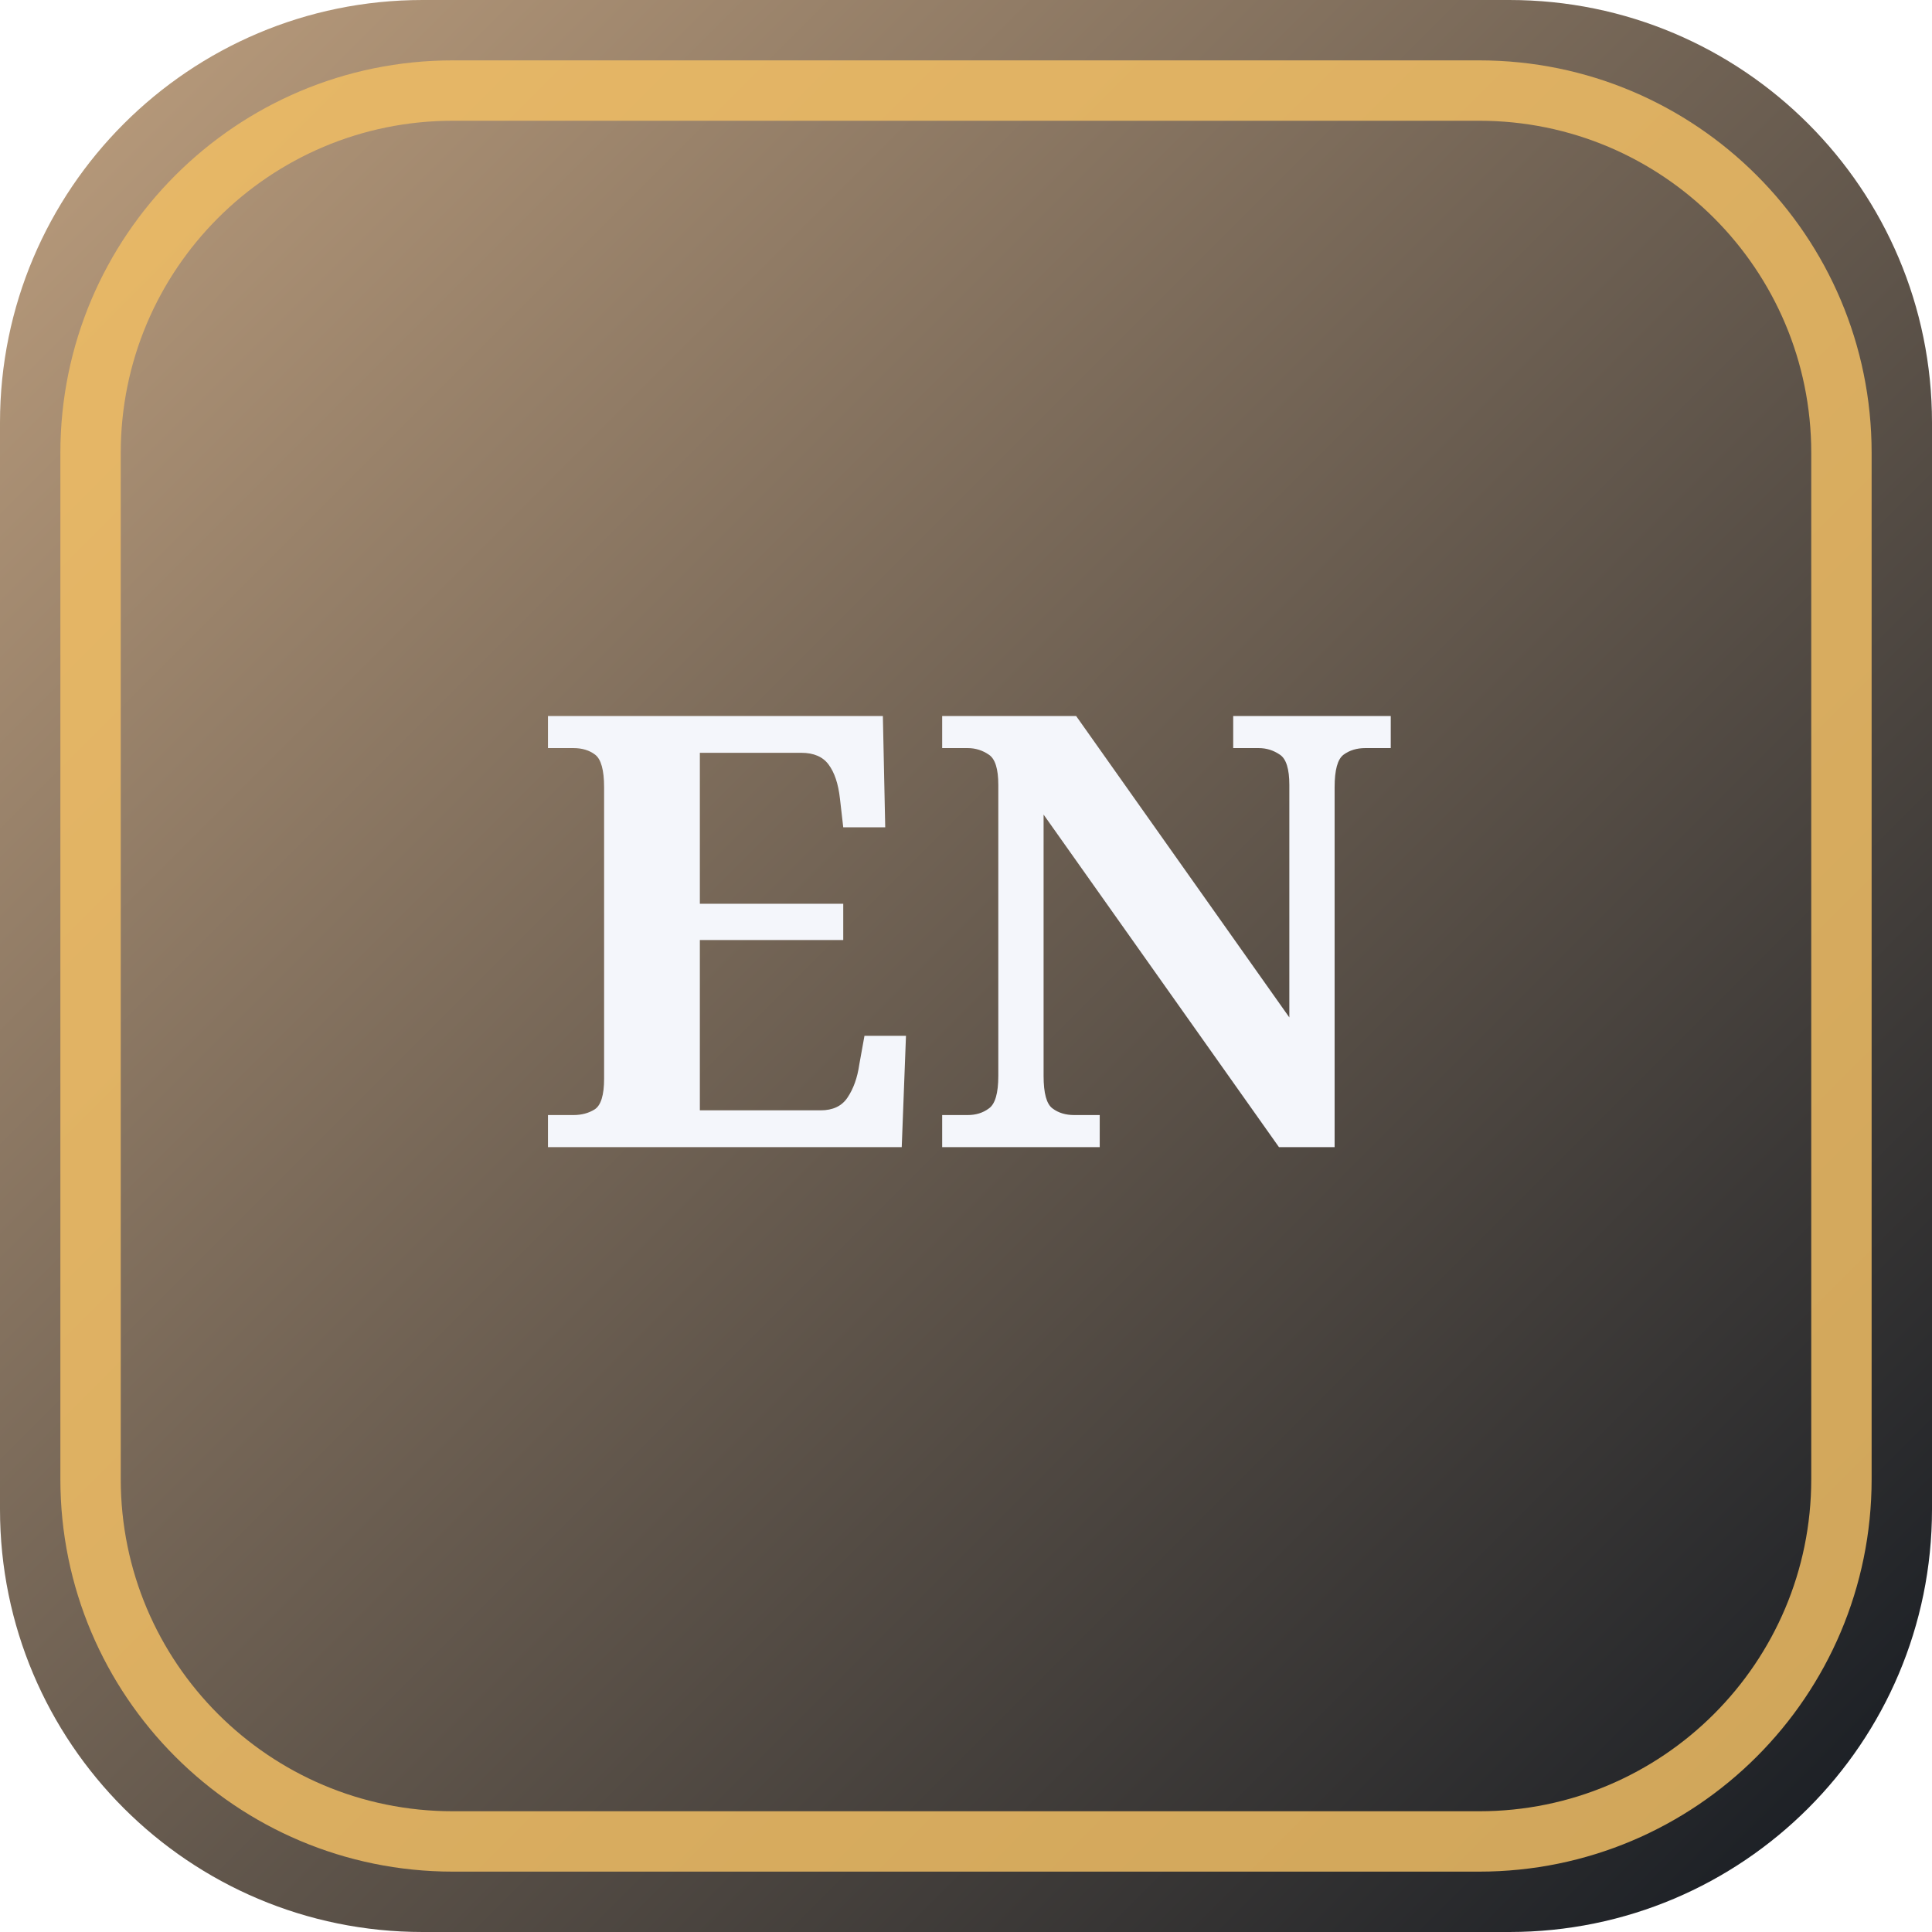
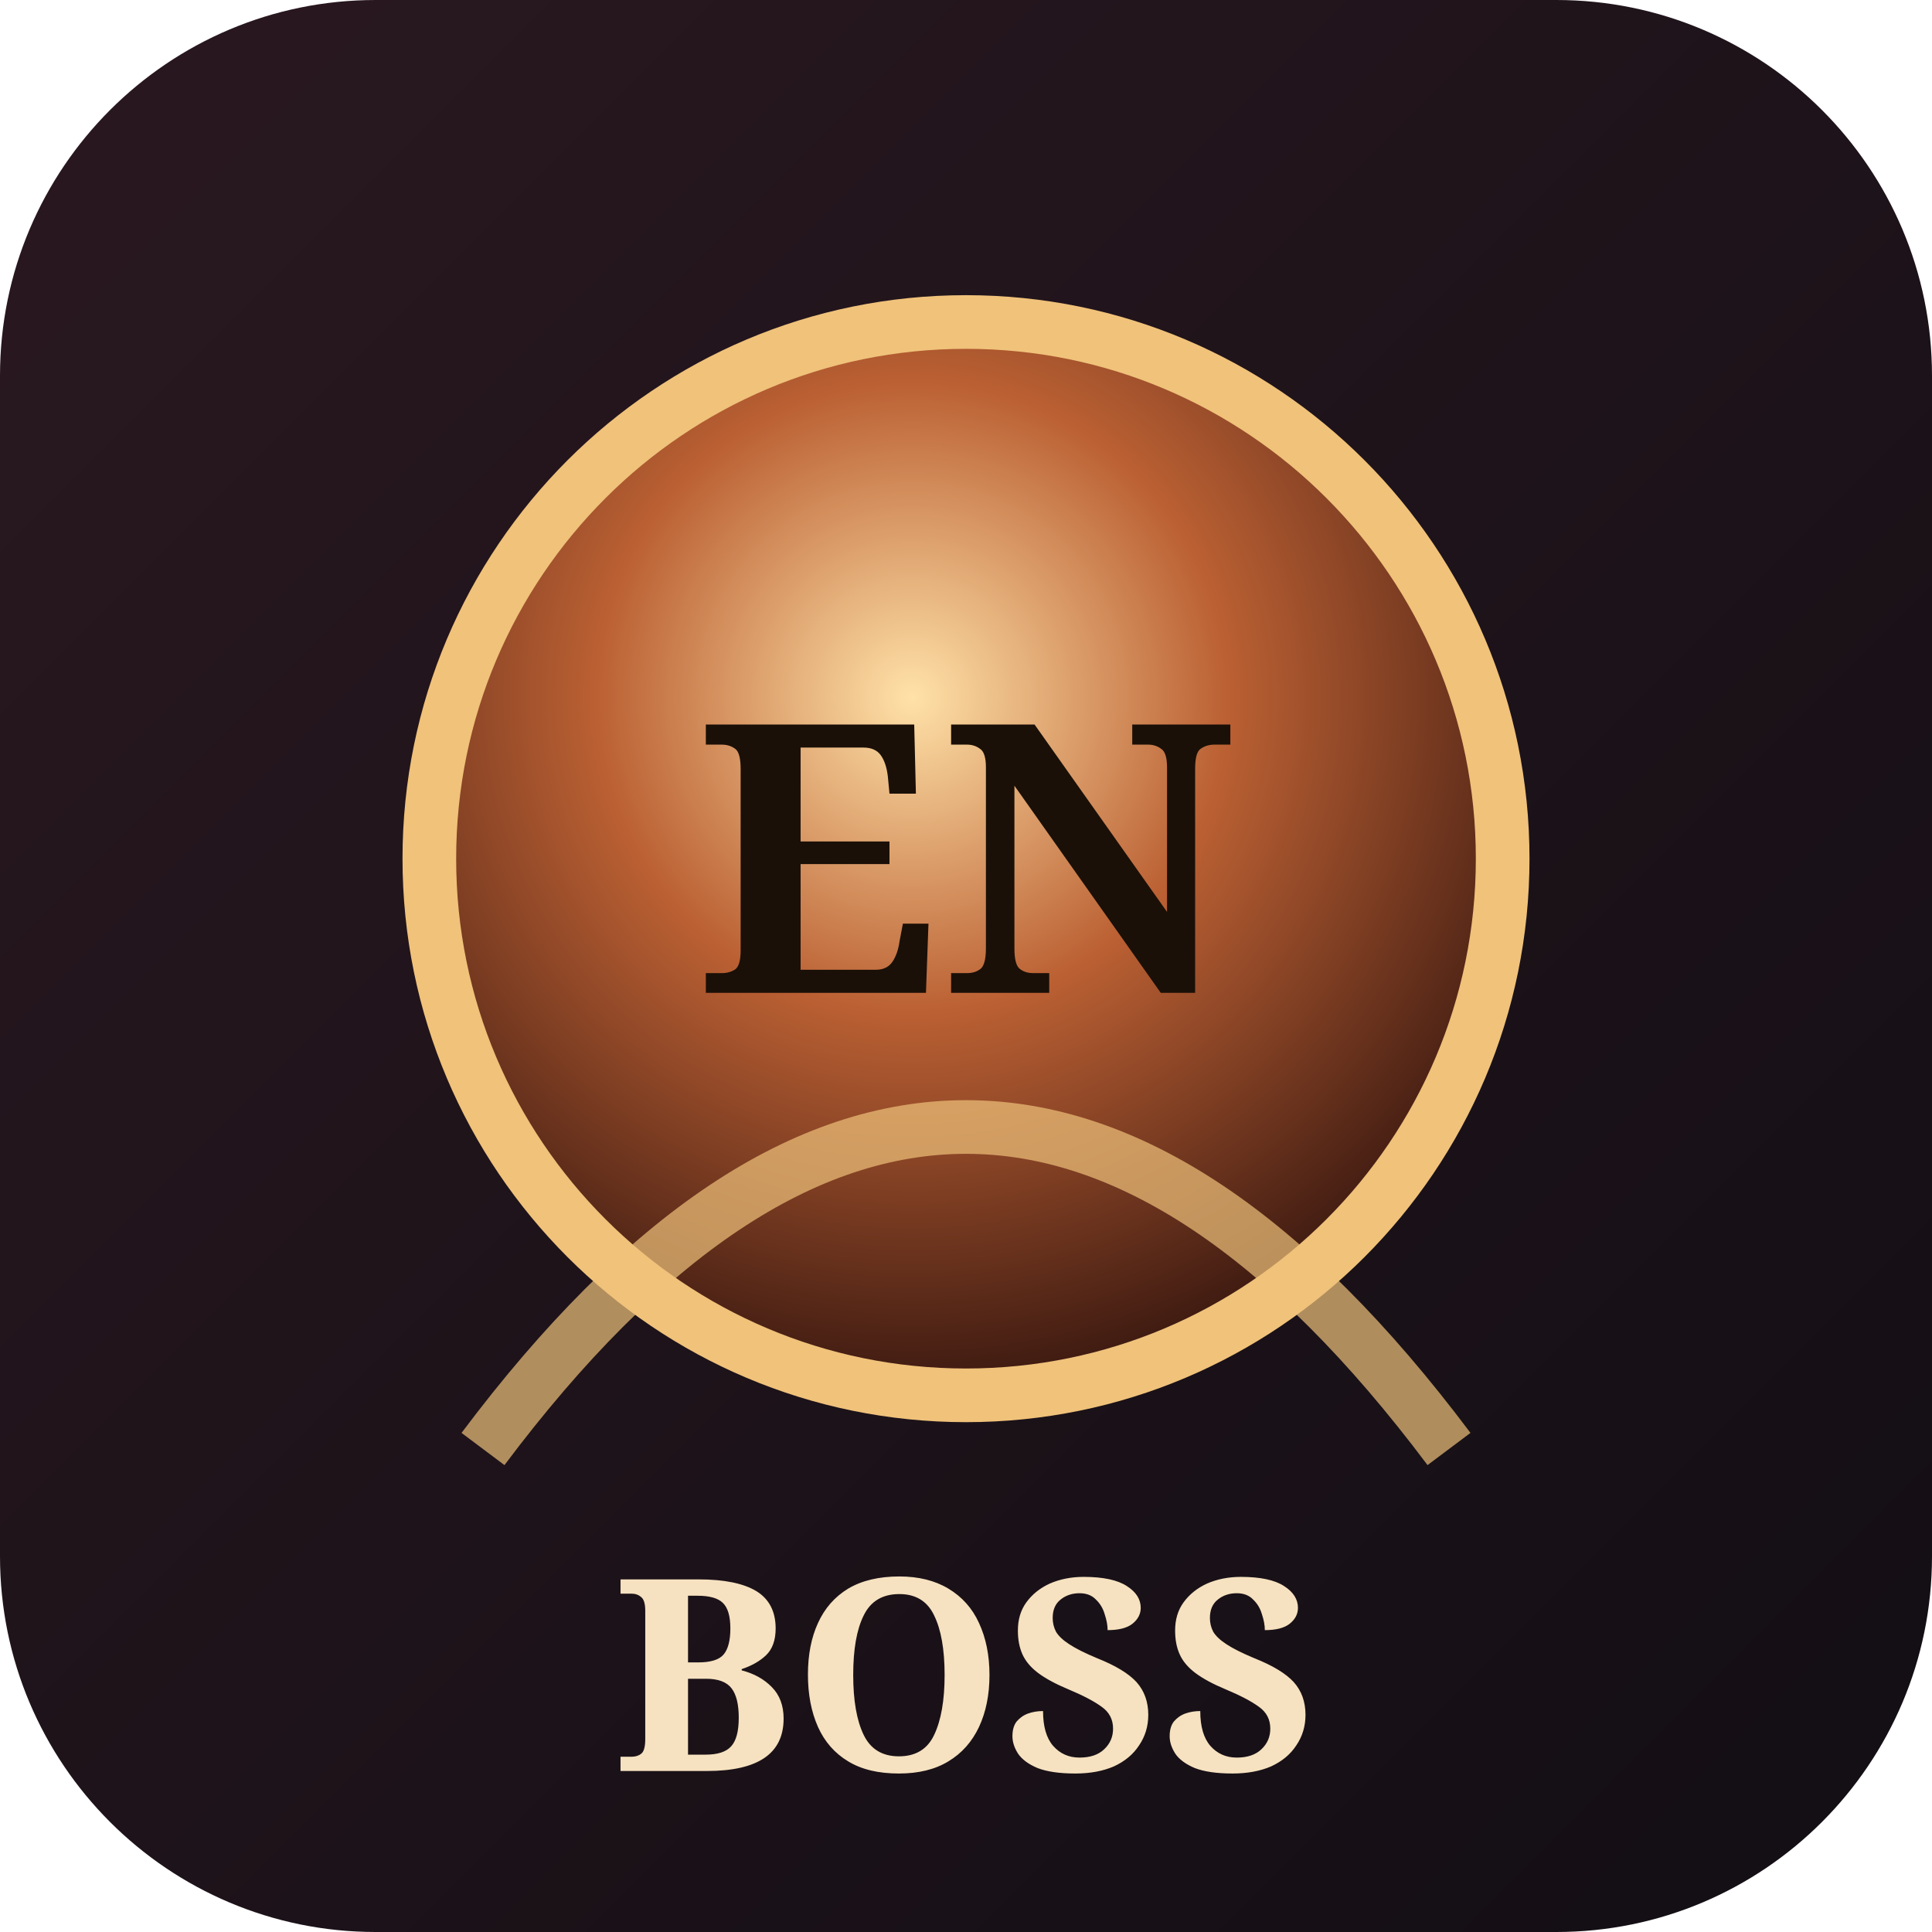
- <svg xmlns="http://www.w3.org/2000/svg" width="64" height="64" viewBox="0 0 64 64" role="img" aria-label="Ent">
+ <svg xmlns="http://www.w3.org/2000/svg" width="72" height="72" viewBox="0 0 72 72" role="img" aria-label="Ent">
  <defs>
-     <linearGradient id="g" x1="0" y1="0" x2="1" y2="1">
-       <stop offset="0%" stop-color="#bfa07f" />
-       <stop offset="100%" stop-color="#121820" />
+     <linearGradient id="bgduchgenerala" x1="0" y1="0" x2="1" y2="1">
+       <stop offset="0%" stop-color="#2a1820" />
+       <stop offset="100%" stop-color="#120e14" />
    </linearGradient>
+     <radialGradient id="orbduchgenerala" cx="0.45" cy="0.35" r="0.65">
+       <stop offset="0%" stop-color="#ffe2a8" />
+       <stop offset="45%" stop-color="#bb6033" />
+       <stop offset="100%" stop-color="#3a1810" />
+     </radialGradient>
  </defs>
-   <rect width="64" height="64" rx="14" fill="url(#g)" />
-   <rect x="3" y="3" width="58" height="58" rx="12" fill="none" stroke="#f0bd64" stroke-width="2" opacity="0.85" />
-   <text x="32" y="38" text-anchor="middle" font-family="Georgia, serif" font-size="20" font-weight="600" fill="#f4f6fb">EN</text>
+   <rect width="72" height="72" rx="14" fill="url(#bgduchgenerala)" />
+   <circle cx="36" cy="32" r="20" fill="url(#orbduchgenerala)" stroke="#f0c27a" stroke-width="2" />
+   <path d="M18 54c6-8 12-12 18-12s12 4 18 12" fill="none" stroke="#f0c27a" stroke-width="2" opacity="0.7" />
+   <text x="36" y="37" text-anchor="middle" font-family="Georgia, serif" font-size="14" font-weight="700" fill="#1a1008">EN</text>
+   <text x="36" y="66" text-anchor="middle" font-family="Georgia, serif" font-size="10" font-weight="700" fill="#f6e2c0">BOSS</text>
</svg>
